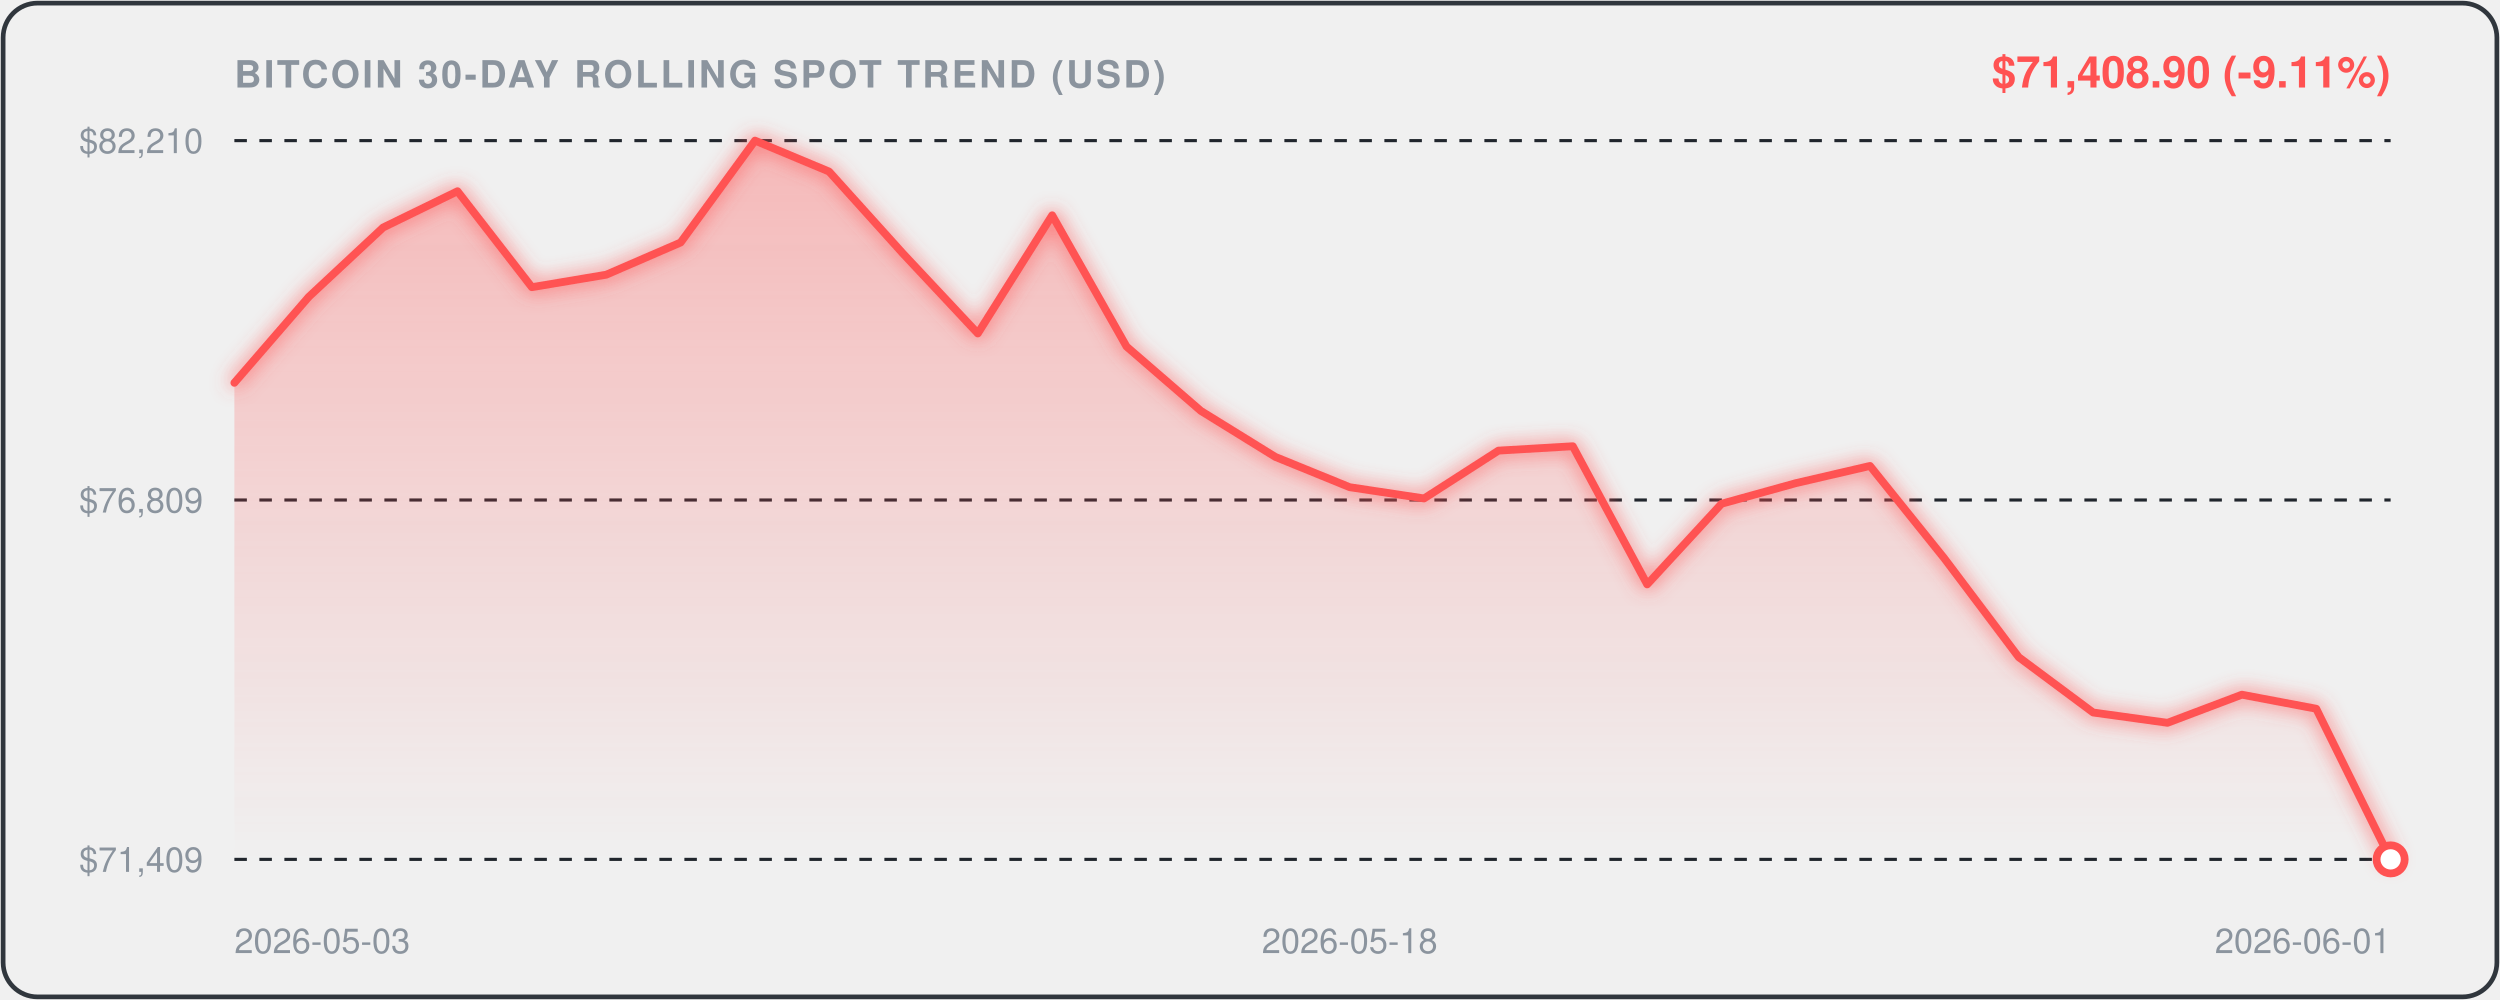
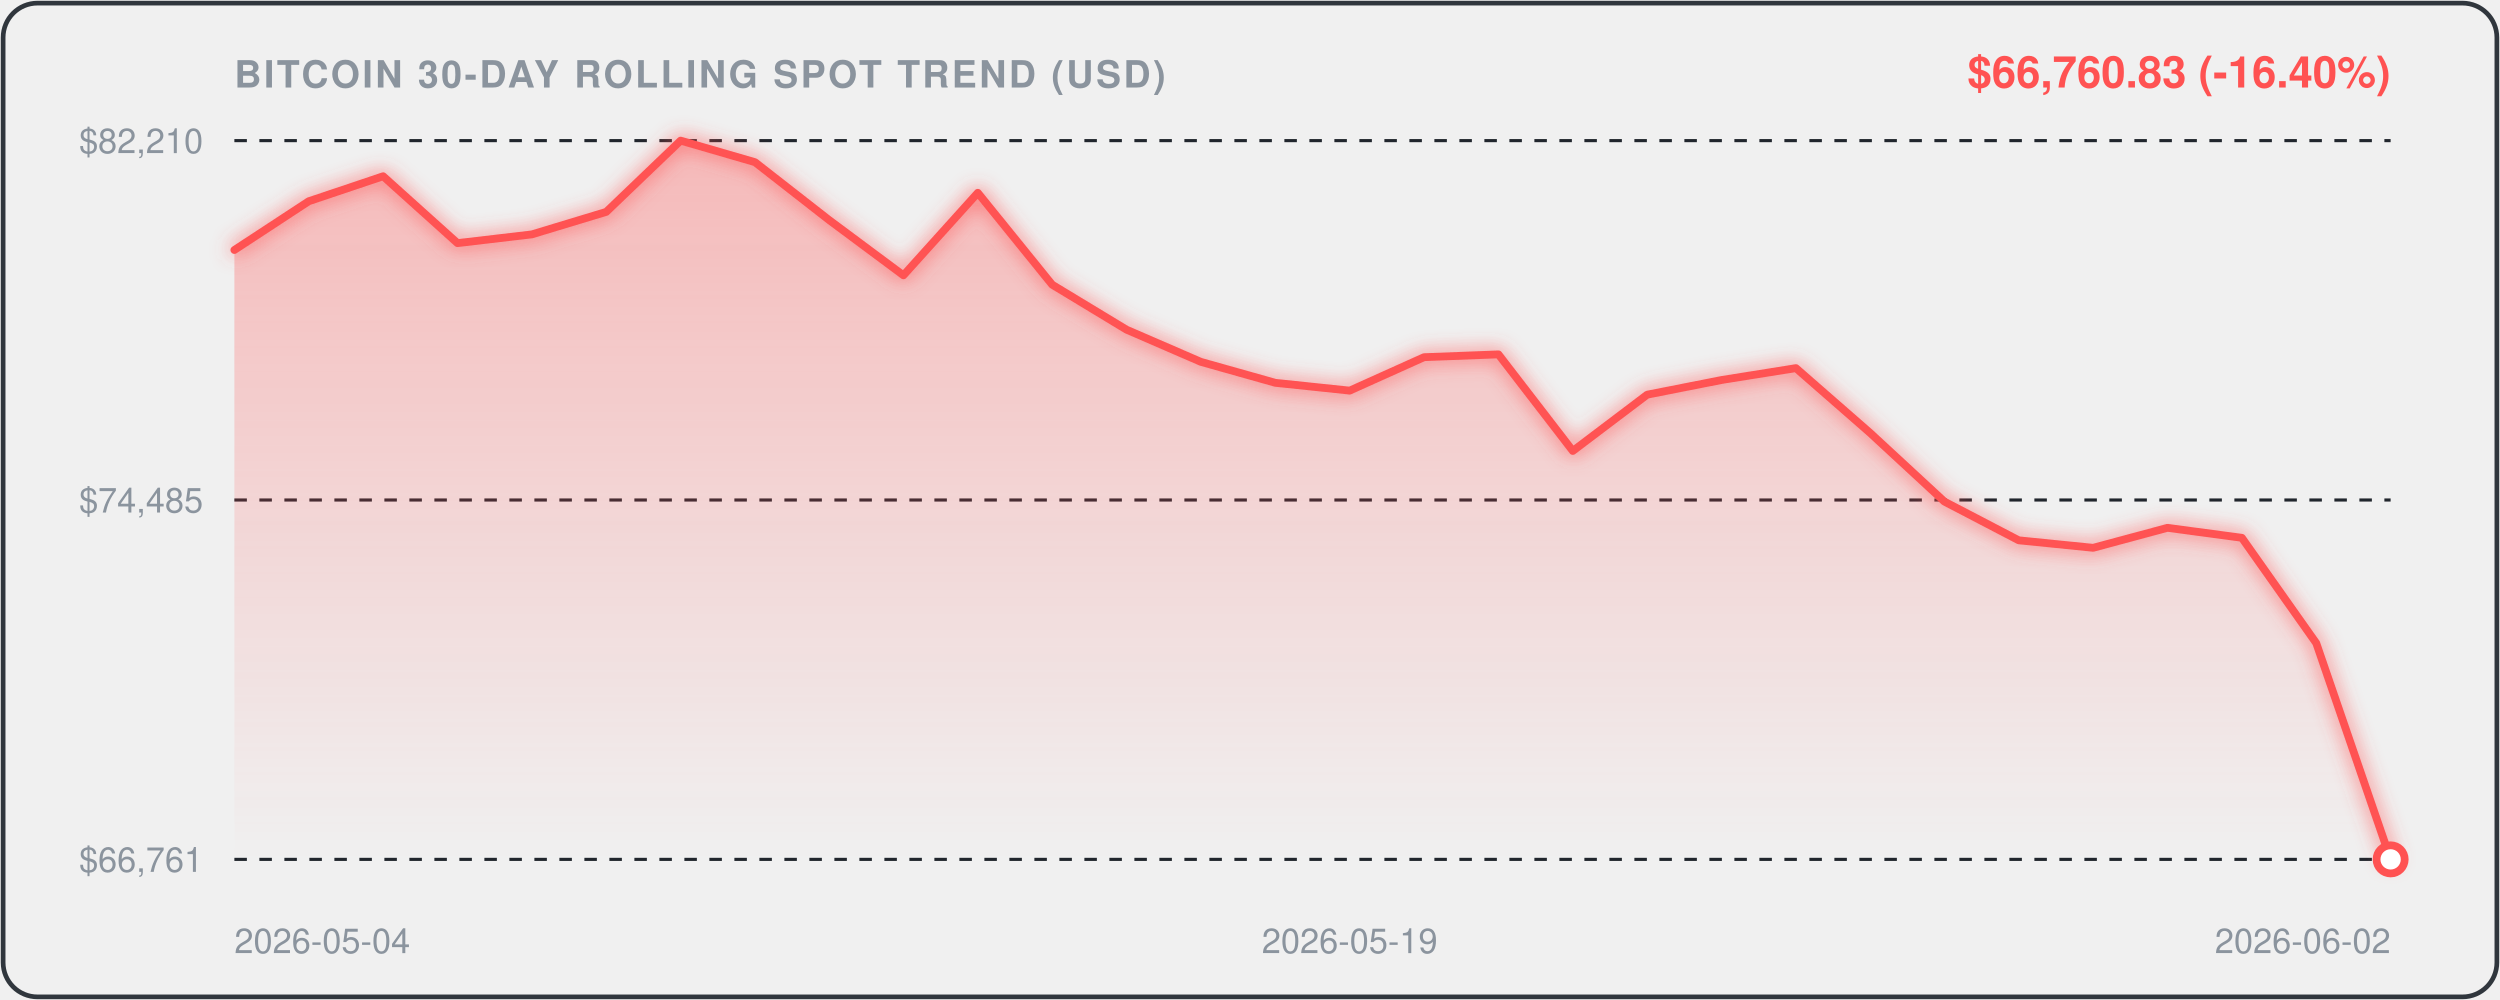
<svg xmlns="http://www.w3.org/2000/svg" viewBox="0 0 800 320" width="100%" height="100%" style="background:#0d1117;border-radius:12px;font-family:-apple-system,BlinkMacSystemFont,'Segoe UI',Helvetica,Arial,sans-serif;">
  <defs>
    <linearGradient id="areaGrad" x1="0" y1="0" x2="0" y2="1">
      <stop offset="0%" stop-color="rgba(255, 82, 82, 0.35)" />
      <stop offset="100%" stop-color="rgba(255, 82, 82, 0.0)" />
    </linearGradient>
    <filter id="glow" x="-20%" y="-20%" width="140%" height="140%">
      <feGaussianBlur stdDeviation="3" result="blur" />
      <feComposite in="SourceGraphic" in2="blur" operator="over" />
    </filter>
  </defs>
  <rect x="1" y="1" width="798" height="318" rx="11" fill="none" stroke="#30363d" stroke-width="1.5" />
  <text x="75" y="28" fill="#8b949e" font-size="12" font-weight="600" letter-spacing="0.8">BITCOIN 30-DAY ROLLING SPOT TREND (USD)</text>
-   <text x="765" y="28" text-anchor="end" fill="#FF5252" font-size="14" font-weight="700">$71,408.90 (-9.11%)</text>
+   <text x="765" y="28" text-anchor="end" fill="#FF5252" font-size="14" font-weight="700">$66,760.83 (-16.40%)</text>
  <line x1="75" y1="45" x2="765" y2="45" stroke="#21262d" stroke-width="1" stroke-dasharray="4,4" />
  <text x="65" y="49" text-anchor="end" fill="#8b949e" font-size="11">$82,210</text>
  <line x1="75" y1="160.0" x2="765" y2="160.0" stroke="#21262d" stroke-width="1" stroke-dasharray="4,4" />
-   <text x="65" y="164.0" text-anchor="end" fill="#8b949e" font-size="11">$76,809</text>
+   <text x="65" y="164.0" text-anchor="end" fill="#8b949e" font-size="11">$74,485</text>
  <line x1="75" y1="275" x2="765" y2="275" stroke="#21262d" stroke-width="1" stroke-dasharray="4,4" />
-   <text x="65" y="279" text-anchor="end" fill="#8b949e" font-size="11">$71,409</text>
-   <path d="M 75.0,122.5 L 98.8,95.0 L 122.6,72.8 L 146.4,61.2 L 170.2,91.9 L 194.0,87.9 L 217.8,77.6 L 241.6,45.0 L 265.3,54.9 L 289.1,81.3 L 312.9,106.7 L 336.7,68.9 L 360.5,110.9 L 384.3,131.5 L 408.1,146.2 L 431.9,155.9 L 455.7,159.5 L 479.5,144.2 L 503.3,142.8 L 527.1,187.0 L 550.9,161.2 L 574.7,154.6 L 598.4,149.1 L 622.2,178.7 L 646.0,210.3 L 669.8,228.0 L 693.6,231.3 L 717.4,222.3 L 741.2,226.8 L 765.0,275.0 L 765.0,275.0 L 75.0,275.0 Z" fill="url(#areaGrad)" />
-   <path d="M 75.0,122.5 L 98.8,95.0 L 122.6,72.8 L 146.4,61.2 L 170.2,91.9 L 194.0,87.9 L 217.8,77.6 L 241.6,45.0 L 265.3,54.9 L 289.1,81.3 L 312.9,106.7 L 336.7,68.9 L 360.5,110.9 L 384.3,131.5 L 408.1,146.2 L 431.9,155.9 L 455.7,159.5 L 479.5,144.2 L 503.3,142.8 L 527.1,187.0 L 550.9,161.2 L 574.7,154.6 L 598.4,149.1 L 622.2,178.7 L 646.0,210.3 L 669.8,228.0 L 693.6,231.3 L 717.4,222.3 L 741.2,226.8 L 765.0,275.0" fill="none" stroke="#FF5252" stroke-width="2.5" stroke-linecap="round" stroke-linejoin="round" filter="url(#glow)" />
+   <text x="65" y="279" text-anchor="end" fill="#8b949e" font-size="11">$66,761</text>
+   <path d="M 75.0,80.0 L 98.8,64.4 L 122.6,56.4 L 146.4,77.8 L 170.2,75.0 L 194.0,67.8 L 217.8,45.0 L 241.6,51.9 L 265.3,70.4 L 289.1,88.1 L 312.9,61.7 L 336.7,91.1 L 360.5,105.5 L 384.3,115.8 L 408.1,122.5 L 431.9,125.0 L 455.7,114.3 L 479.5,113.4 L 503.3,144.3 L 527.1,126.3 L 550.9,121.6 L 574.7,117.8 L 598.4,138.5 L 622.2,160.5 L 646.0,172.9 L 669.8,175.3 L 693.6,168.9 L 717.4,172.1 L 741.2,205.8 L 765.0,275.0 L 765.0,275.0 L 75.0,275.0 Z" fill="url(#areaGrad)" />
+   <path d="M 75.0,80.0 L 98.8,64.4 L 122.6,56.4 L 146.4,77.8 L 170.2,75.0 L 194.0,67.8 L 217.8,45.0 L 241.6,51.9 L 265.3,70.4 L 289.1,88.1 L 312.9,61.7 L 336.7,91.1 L 360.5,105.5 L 384.3,115.8 L 408.1,122.5 L 431.9,125.0 L 455.7,114.3 L 479.5,113.4 L 503.3,144.3 L 527.1,126.3 L 550.9,121.6 L 574.7,117.8 L 598.4,138.5 L 622.2,160.5 L 646.0,172.9 L 669.8,175.3 L 693.6,168.9 L 717.4,172.1 L 741.2,205.8 L 765.0,275.0" fill="none" stroke="#FF5252" stroke-width="2.5" stroke-linecap="round" stroke-linejoin="round" filter="url(#glow)" />
  <circle cx="765.0" cy="275.0" r="4.5" fill="#ffffff" stroke="#FF5252" stroke-width="2.5" />
-   <text x="75.0" y="305" fill="#8b949e" font-size="11" text-anchor="start">2026-05-03</text>
-   <text x="431.9" y="305" fill="#8b949e" font-size="11" text-anchor="middle">2026-05-18</text>
-   <text x="765.0" y="305" fill="#8b949e" font-size="11" text-anchor="end">2026-06-01</text>
+   <text x="75.0" y="305" fill="#8b949e" font-size="11" text-anchor="start">2026-05-04</text>
+   <text x="431.9" y="305" fill="#8b949e" font-size="11" text-anchor="middle">2026-05-19</text>
+   <text x="765.0" y="305" fill="#8b949e" font-size="11" text-anchor="end">2026-06-02</text>
</svg>
